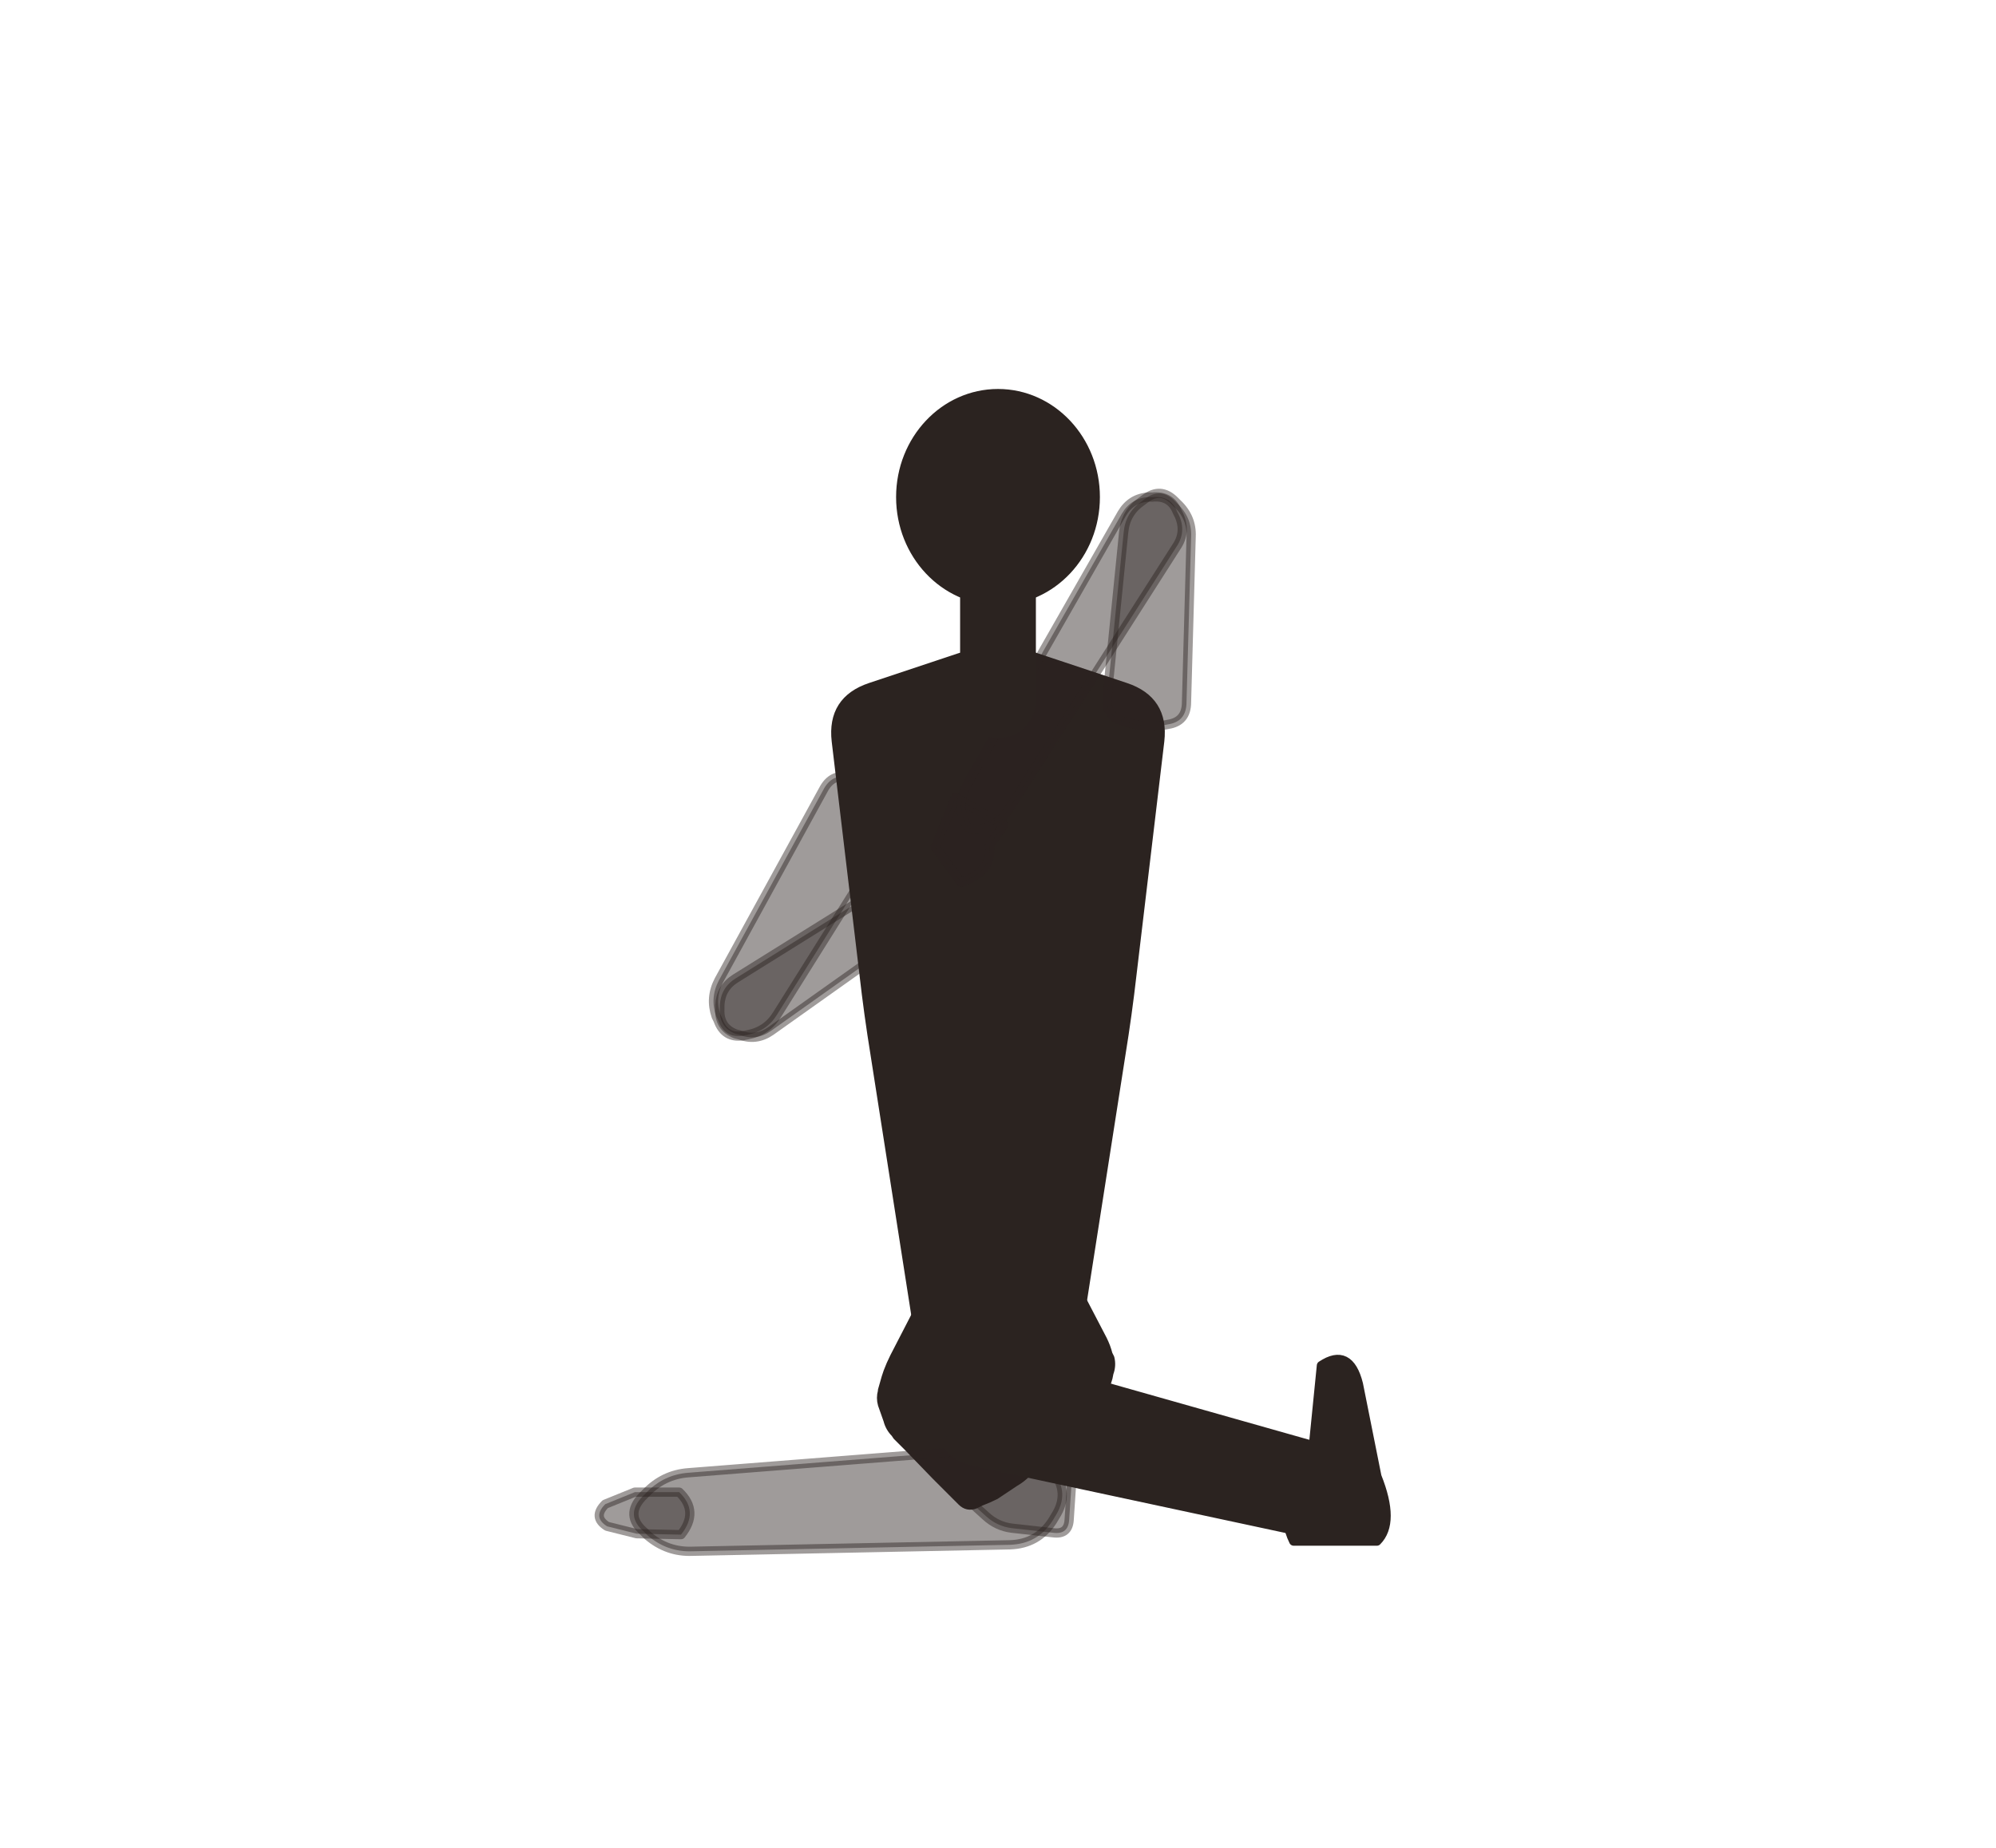
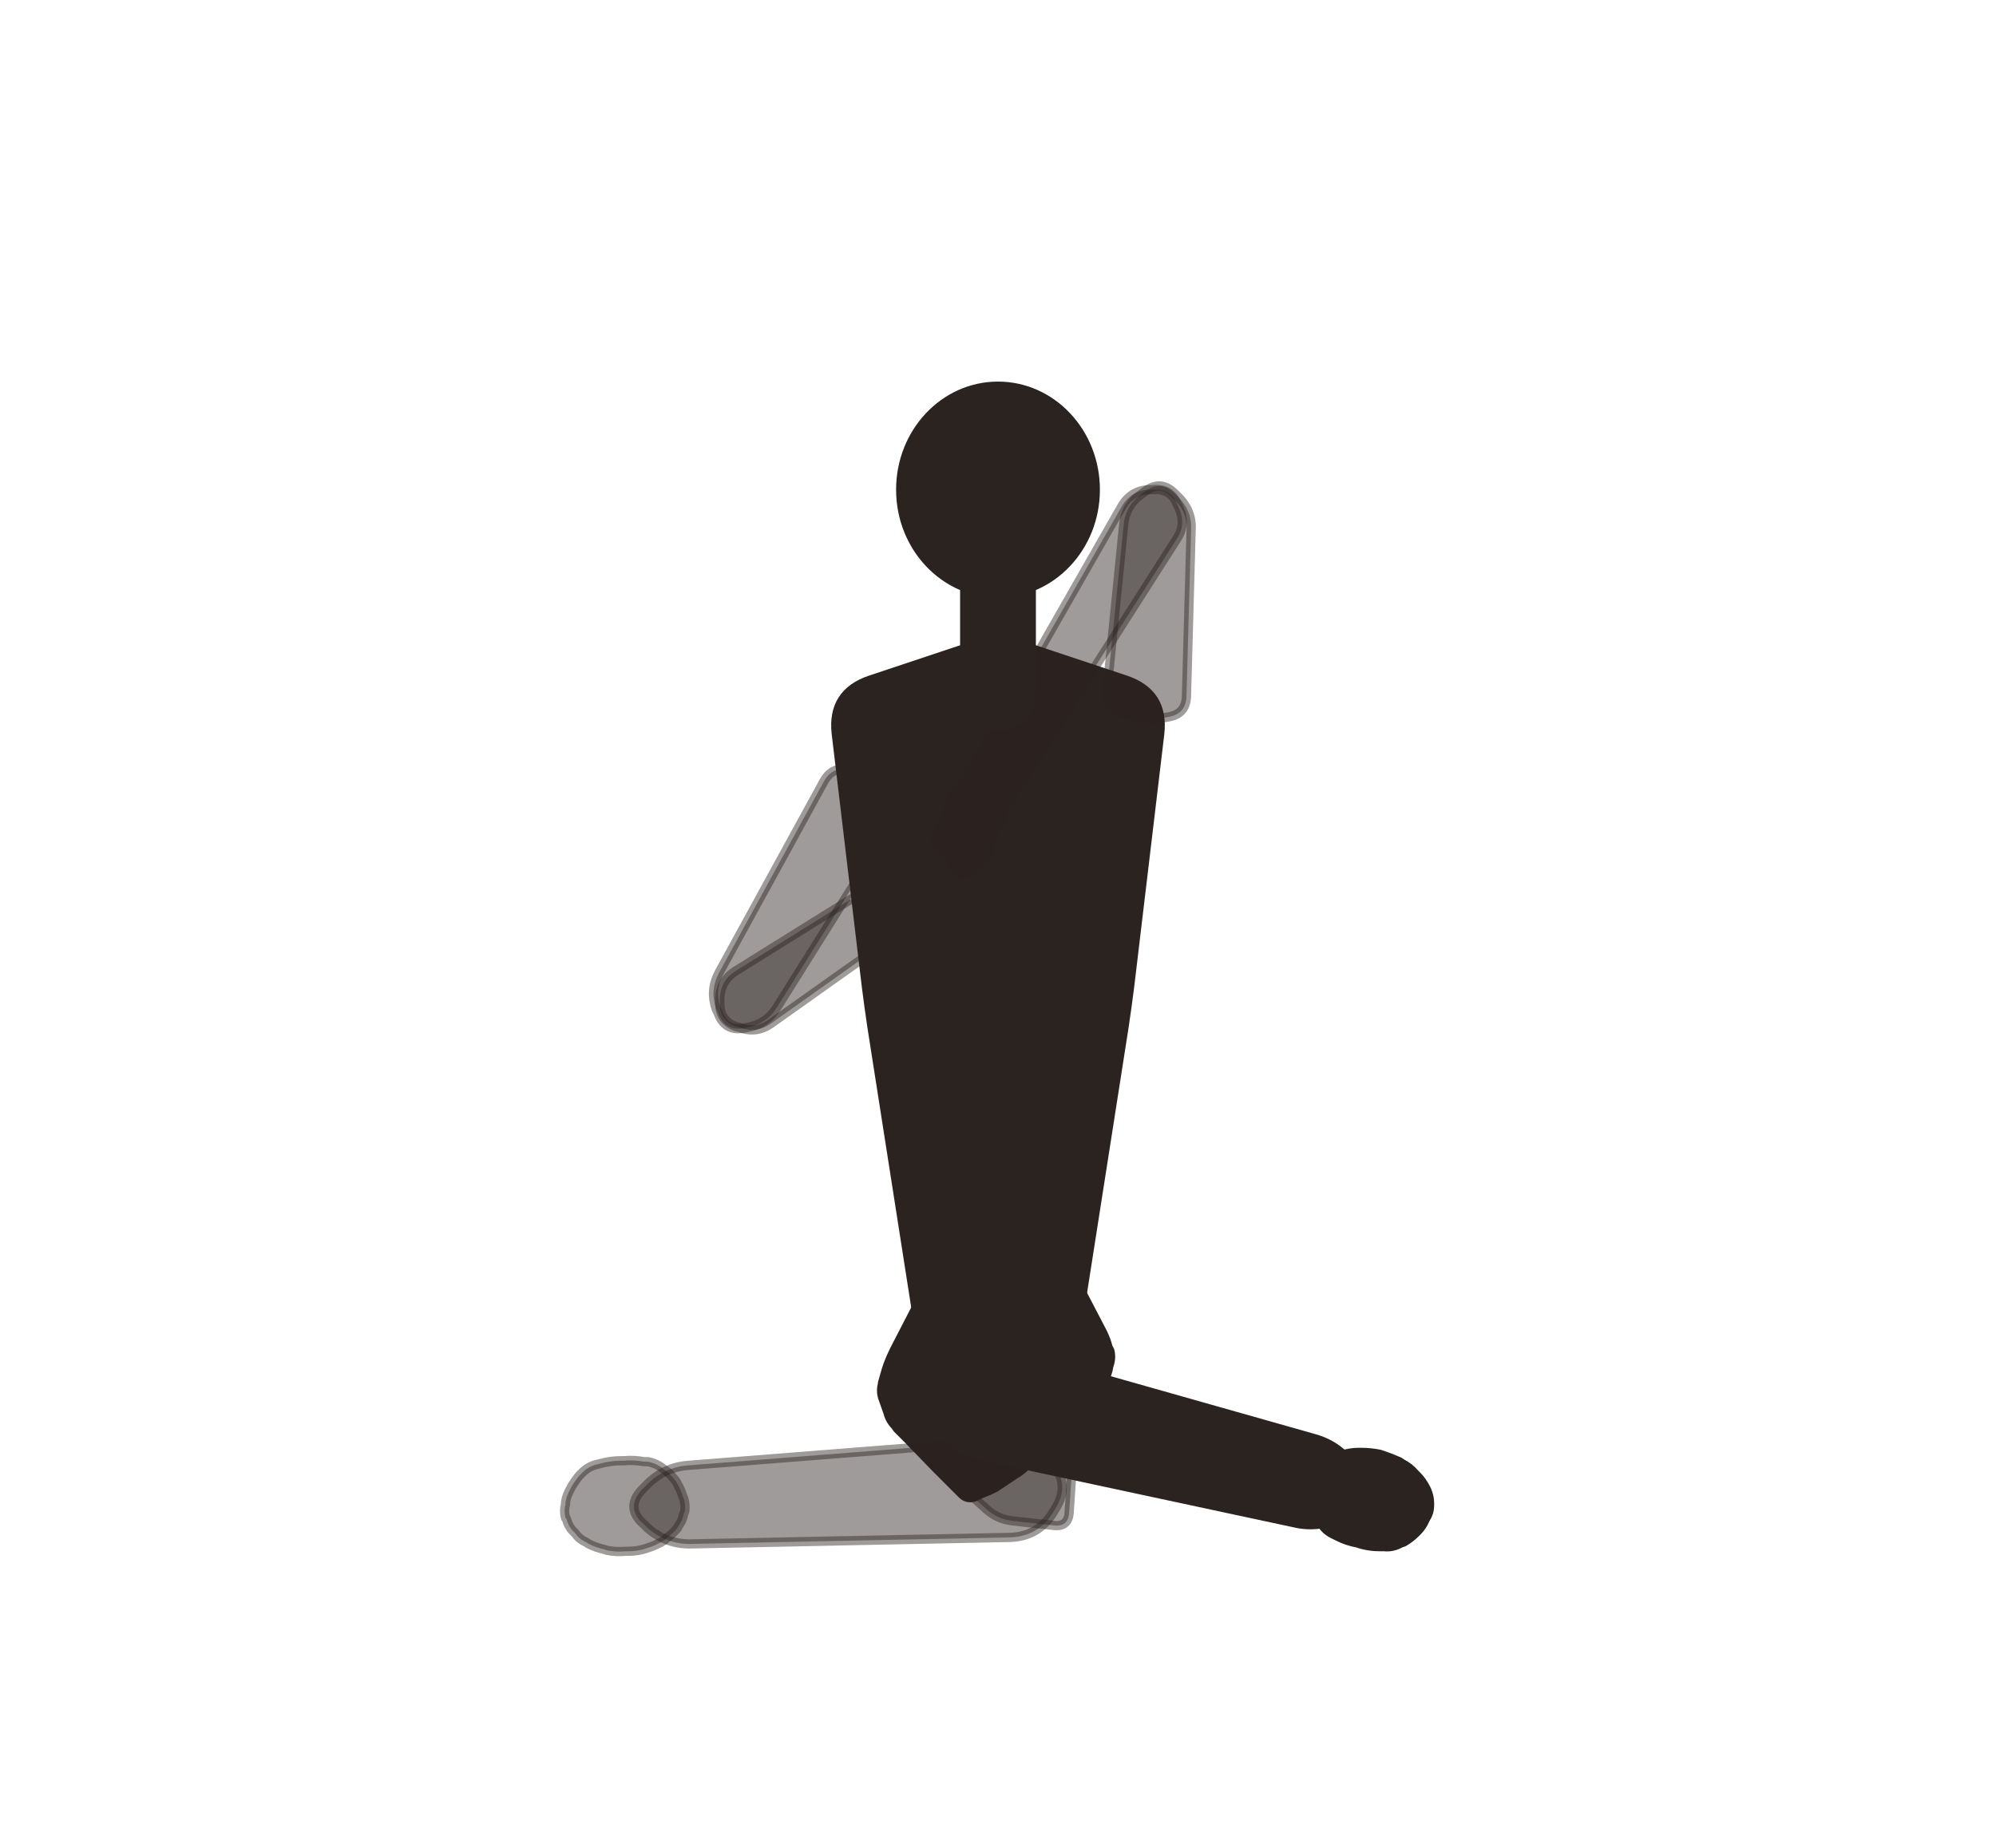
<svg xmlns="http://www.w3.org/2000/svg" viewBox="-8 0 216 200">
-   <path d="M 96.6 162.2 L 98.7 164.1 Q 99.9 165.2 101.5 165.4 L 106 165.9 Q 107.6 166.1 107.7 164.5 L 108 160 Q 108.1 158.4 107.2 157 L 105.7 154.6 Q 104.9 153.2 103.7 154.2 L 96.6 160.1 Q 95.4 161.2 96.6 162.2 Z" fill="#2b2320" stroke="#2b2320" stroke-width="1" stroke-linejoin="round" fill-opacity="0.45" stroke-opacity="0.45" />
-   <path d="M 93.6 145.8 L 93.7 145.9 Q 93.8 146.3 93.6 146.7 L 90.9 152.6 Q 90.2 154.1 91.7 154.7 L 97.8 157.1 Q 98.2 157.3 98.4 157.7 L 98.4 157.8 Q 98.6 158.2 98.5 157.8 L 93.7 145.8 Q 93.5 145.4 93.6 145.8 Z" fill="#2b2320" stroke="#2b2320" stroke-width="1" stroke-linejoin="round" />
-   <path d="M 81.2 85.3 L 69.8 106.1 Q 68.8 108 69.5 110 L 69.7 110.4 Q 70.4 112.4 72.4 112.1 L 72.9 112 Q 75 111.6 76.1 109.8 L 88.7 89.7 Q 89.8 88 88.3 86.7 L 88 86.3 Q 86.5 85 84.6 84.3 L 84.1 84.2 Q 82.2 83.6 81.2 85.3 Z" fill="#2b2320" stroke="#2b2320" stroke-width="1" stroke-linejoin="round" fill-opacity="0.45" stroke-opacity="0.45" />
-   <path d="M 75.4 111.6 L 96.1 96.9 Q 97.4 96 97.8 94.3 L 97.9 93.9 Q 98.3 92.3 96.6 92 L 96.2 91.9 Q 94.6 91.6 93.1 92.5 L 71.6 105.9 Q 70 106.9 69.9 108.8 L 69.9 109.2 Q 69.8 111.2 71.6 111.9 L 72 112 Q 73.8 112.7 75.4 111.6 Z" fill="#2b2320" stroke="#2b2320" stroke-width="1" stroke-linejoin="round" fill-opacity="0.45" stroke-opacity="0.45" />
-   <path d="M 94.3 91.3 L 99.5 88.7 L 103.5 91.3 Q 102.7 94.7 99.7 94.6 L 97.7 96.3 Z" fill="#2b2320" stroke="#2b2320" stroke-width="1" stroke-linejoin="round" fill-opacity="0.45" stroke-opacity="0.45" />
-   <path d="M 86.2 74.4 L 95.8 71.2 Q 100 69.8 104.2 71.2 L 113.8 74.4 Q 118 75.8 117.5 80.2 L 114.5 105.4 Q 114 109.8 113.3 114.1 L 108.7 143.5 Q 108 147.8 103.6 147.8 L 96.4 147.8 Q 92 147.8 91.3 143.5 L 86.7 114.1 Q 86 109.8 85.5 105.4 L 82.5 80.2 Q 82 75.8 86.2 74.4 Z" fill="#2b2320" stroke="#2b2320" stroke-width="1" stroke-linejoin="round" />
-   <path d="M 87.5 150.6 L 87.5 150.5 Q 87.7 149.8 87.9 149.1 L 88.1 148.5 Q 88.4 147.7 88.8 146.9 L 93.6 137.6 Q 94 136.8 94.7 136.3 L 99.3 133.3 Q 100 132.8 100.8 133.1 L 105.2 134.5 Q 106 134.8 106.4 135.6 L 111.3 145 Q 111.7 145.8 111.9 146.6 L 112.1 147 Q 112.3 147.8 112 148.6 L 111.9 149.1 Q 111.7 149.9 111.2 150.6 L 109.2 153.9 Q 108.7 154.7 108.1 155.2 L 103.1 159.4 Q 102.5 160 101.8 160.4 L 99.7 161.8 Q 98.9 162.2 98.1 162.5 L 97.5 162.8 Q 96.7 163.1 96.1 162.5 L 94.5 160.9 Q 93.9 160.3 93.3 159.7 L 90.3 156.6 Q 89.7 156 89.1 155.4 L 88.9 155.1 Q 88.3 154.5 88.1 153.7 L 87.5 152 Q 87.3 151.3 87.5 150.6 Z" fill="#2b2320" stroke="#2b2320" stroke-width="1" stroke-linejoin="round" />
-   <path d="M 100.8 156.7 L 66.5 159.4 Q 63.8 159.6 61.9 161.6 L 61.5 162 Q 59.6 164 61.7 165.8 L 62.1 166.2 Q 64.2 168 66.9 167.9 L 101.3 167.2 Q 104.3 167.1 105.9 164.6 L 106.2 164.1 Q 107.8 161.6 106 159.3 L 105.6 158.8 Q 103.7 156.5 100.8 156.7 Z" fill="#2b2320" stroke="#2b2320" stroke-width="1" stroke-linejoin="round" fill-opacity="0.45" stroke-opacity="0.45" />
-   <path d="M 65.5 161.5 Q 67.7 163.6 65.7 166.1 L 60.9 166 L 57.7 165.2 Q 56.1 164.2 57.5 162.8 L 60.7 161.5 Z" fill="#2b2320" stroke="#2b2320" stroke-width="1" stroke-linejoin="round" fill-opacity="0.45" stroke-opacity="0.45" />
-   <path d="M 97.5 158.2 L 132 165.6 Q 134.9 166.3 137.5 164.8 L 138.1 164.5 Q 140.7 163 139.1 160.4 L 138.7 159.9 Q 137.1 157.3 134.2 156.5 L 100.3 146.9 Q 97.4 146.1 95.1 148 L 94.2 148.8 Q 91.9 150.8 93 153.6 L 93.5 154.7 Q 94.6 157.5 97.5 158.2 Z" fill="#2b2320" stroke="#2b2320" stroke-width="1" stroke-linejoin="round" />
-   <path d="M 132 166.8 L 141 166.8 Q 143 164.8 141 159.8 L 139 149.8 Q 138 145.8 135 147.8 L 134 157.8 Q 130 162.8 132 166.8 Z" fill="#2b2320" stroke="#2b2320" stroke-width="1" stroke-linejoin="round" />
-   <path d="M 120.4 76 L 120.9 58.1 Q 121 56 119.4 54.5 L 119.1 54.2 Q 117.6 52.7 115.9 54 L 115.5 54.3 Q 113.8 55.5 113.6 57.6 L 111.8 75.5 Q 111.6 77.5 113.6 78.1 L 114 78.2 Q 115.9 78.8 117.9 78.5 L 118.4 78.4 Q 120.4 78.1 120.4 76 Z" fill="#2b2320" stroke="#2b2320" stroke-width="1" stroke-linejoin="round" fill-opacity="0.45" stroke-opacity="0.45" />
-   <path d="M 113.4 55.6 L 96.6 85 Q 95.8 86.5 96.1 88.1 L 96.2 88.5 Q 96.6 90.1 98.2 89.7 L 98.6 89.6 Q 100.2 89.1 101.1 87.7 L 119.3 59.2 Q 120.4 57.6 119.6 55.8 L 119.4 55.4 Q 118.7 53.6 116.7 53.8 L 116.3 53.8 Q 114.4 53.9 113.4 55.6 Z" fill="#2b2320" stroke="#2b2320" stroke-width="1" stroke-linejoin="round" fill-opacity="0.45" stroke-opacity="0.45" />
-   <path d="M 95.4 86.3 L 93.2 91.7 L 96 95.5 Q 99.4 94.4 99.1 91.5 L 100.6 89.3 Z" fill="#2b2320" stroke="#2b2320" stroke-width="1" stroke-linejoin="round" fill-opacity="0.45" stroke-opacity="0.45" />
-   <path d="M 103.6 75.8 L 103.6 61.9 A 3.6 3.6 0 0 0 96.4 61.9 L 96.4 75.8 A 3.6 3.6 0 0 0 103.6 75.8 Z" fill="#2b2320" stroke="#2b2320" stroke-width="1" stroke-linejoin="round" />
-   <ellipse cx="100" cy="53.8" rx="10.528" ry="11.2" fill="#2b2320" stroke="#2b2320" stroke-width="1" stroke-linejoin="round" />
+   <path d="M 96.6 161.4 L 98.7 163.3 Q 99.9 164.4 101.5 164.6 L 106 165.1 Q 107.6 165.3 107.7 163.7 L 108 159.2 Q 108.1 157.6 107.2 156.2 L 105.7 153.8 Q 104.9 152.4 103.7 153.4 L 96.6 159.3 Q 95.4 160.4 96.6 161.4 Z" fill="#2b2320" stroke="#2b2320" stroke-width="1" stroke-linejoin="round" fill-opacity="0.45" stroke-opacity="0.45" />
+   <path d="M 93.6 145 L 93.7 145.1 Q 93.8 145.5 93.6 145.9 L 90.9 151.8 Q 90.2 153.3 91.7 153.9 L 97.8 156.3 Q 98.2 156.5 98.4 156.9 L 98.4 157 Q 98.6 157.4 98.5 157 L 93.7 145 Q 93.5 144.6 93.6 145 Z" fill="#2b2320" stroke="#2b2320" stroke-width="1" stroke-linejoin="round" />
+   <path d="M 81.2 84.5 L 69.8 105.3 Q 68.8 107.2 69.5 109.2 L 69.7 109.6 Q 70.4 111.6 72.4 111.3 L 72.9 111.2 Q 75 110.8 76.1 109 L 88.7 88.9 Q 89.8 87.2 88.3 85.9 L 88 85.5 Q 86.5 84.2 84.6 83.5 L 84.1 83.4 Q 82.2 82.8 81.2 84.5 Z" fill="#2b2320" stroke="#2b2320" stroke-width="1" stroke-linejoin="round" fill-opacity="0.45" stroke-opacity="0.45" />
+   <path d="M 75.4 110.8 L 96.1 96.1 Q 97.4 95.2 97.8 93.5 L 97.9 93.1 Q 98.3 91.5 96.6 91.2 L 96.2 91.1 Q 94.6 90.8 93.1 91.7 L 71.6 105.1 Q 70 106.1 69.9 108 L 69.9 108.4 Q 69.8 110.4 71.6 111.1 L 72 111.2 Q 73.8 111.9 75.4 110.8 Z" fill="#2b2320" stroke="#2b2320" stroke-width="1" stroke-linejoin="round" fill-opacity="0.45" stroke-opacity="0.45" />
+   <path d="M 94.3 90.5 L 99.5 87.9 L 103.5 90.5 Q 102.7 93.9 99.7 93.8 L 97.7 95.5 Z" fill="#2b2320" stroke="#2b2320" stroke-width="1" stroke-linejoin="round" fill-opacity="0.45" stroke-opacity="0.45" />
+   <path d="M 86.2 73.6 L 95.8 70.4 Q 100 69 104.2 70.4 L 113.8 73.6 Q 118 75 117.5 79.4 L 114.5 104.6 Q 114 109 113.3 113.3 L 108.7 142.7 Q 108 147 103.6 147 L 96.4 147 Q 92 147 91.3 142.7 L 86.7 113.3 Q 86 109 85.5 104.6 L 82.5 79.4 Q 82 75 86.2 73.6 Z" fill="#2b2320" stroke="#2b2320" stroke-width="1" stroke-linejoin="round" />
+   <path d="M 87.5 149.8 L 87.5 149.7 Q 87.7 149 87.9 148.3 L 88.1 147.7 Q 88.4 146.9 88.8 146.1 L 93.6 136.8 Q 94 136 94.7 135.5 L 99.3 132.5 Q 100 132 100.8 132.3 L 105.2 133.7 Q 106 134 106.4 134.8 L 111.3 144.2 Q 111.7 145 111.9 145.8 L 112.1 146.2 Q 112.3 147 112 147.8 L 111.9 148.3 Q 111.7 149.1 111.2 149.8 L 109.2 153.1 Q 108.7 153.9 108.1 154.4 L 103.1 158.6 Q 102.5 159.2 101.8 159.6 L 99.7 161 Q 98.9 161.4 98.1 161.7 L 97.5 162 Q 96.7 162.3 96.1 161.7 L 94.5 160.1 Q 93.9 159.5 93.3 158.9 L 90.3 155.8 Q 89.7 155.2 89.1 154.6 L 88.9 154.3 Q 88.3 153.7 88.1 152.9 L 87.5 151.2 Q 87.3 150.5 87.5 149.8 Z" fill="#2b2320" stroke="#2b2320" stroke-width="1" stroke-linejoin="round" />
+   <path d="M 100.8 155.9 L 66.5 158.6 Q 63.8 158.8 61.9 160.8 L 61.5 161.2 Q 59.6 163.2 61.7 165 L 62.1 165.4 Q 64.2 167.2 66.9 167.1 L 101.3 166.4 Q 104.3 166.3 105.9 163.8 L 106.2 163.3 Q 107.8 160.8 106 158.5 L 105.6 158 Q 103.7 155.7 100.8 155.9 Z" fill="#2b2320" stroke="#2b2320" stroke-width="1" stroke-linejoin="round" fill-opacity="0.45" stroke-opacity="0.45" />
+   <path d="M 53.2 164.3 L 53.3 164.4 Q 53.5 165.2 54 165.7 L 54.2 165.9 Q 54.7 166.6 55.4 166.9 L 55.7 167.1 Q 56.5 167.5 57.4 167.7 L 57.7 167.8 Q 58.7 168 59.7 167.9 L 60 167.9 Q 61 167.9 61.9 167.6 L 62.2 167.5 Q 63.1 167.2 63.9 166.7 L 64.1 166.5 Q 64.8 166 65.3 165.4 L 65.4 165.2 Q 65.9 164.5 66 163.8 L 66.1 163.6 Q 66.2 162.9 66 162.2 L 65.9 162 Q 65.7 161.3 65.3 160.6 L 65.2 160.4 Q 64.7 159.7 64.1 159.2 L 63.8 159 Q 63.1 158.4 62.1 158.2 L 61.7 158.2 Q 60.6 158 59.5 158.1 L 59.2 158.1 Q 58.1 158.1 57 158.4 L 56.6 158.5 Q 55.7 158.7 55 159.4 L 54.7 159.7 Q 54.2 160.3 53.8 161 L 53.7 161.2 Q 53.3 161.9 53.2 162.6 L 53.2 162.8 Q 53 163.5 53.2 164.3 Z" fill="#2b2320" stroke="#2b2320" stroke-width="1" stroke-linejoin="round" fill-opacity="0.45" stroke-opacity="0.45" />
+   <path d="M 97.5 157.4 L 132 164.8 Q 134.9 165.5 137.5 164 L 138.1 163.7 Q 140.7 162.2 139.1 159.6 L 138.7 159.1 Q 137.1 156.5 134.2 155.7 L 100.3 146.1 Q 97.4 145.3 95.1 147.2 L 94.2 148 Q 91.9 150 93 152.8 L 93.5 153.9 Q 94.6 156.7 97.5 157.4 Z" fill="#2b2320" stroke="#2b2320" stroke-width="1" stroke-linejoin="round" />
+   <path d="M 146.7 162.9 L 146.7 162.7 Q 146.7 162 146.4 161.3 L 146.3 161.1 Q 145.9 160.3 145.3 159.7 L 145.1 159.5 Q 144.5 158.8 143.7 158.4 L 143.4 158.2 Q 142.5 157.8 141.6 157.5 L 141.3 157.4 Q 140.3 157.2 139.3 157.2 L 139 157.2 Q 138.1 157.2 137.2 157.5 L 136.9 157.6 Q 136.1 157.8 135.5 158.4 L 135.3 158.5 Q 134.7 159 134.3 159.6 L 134.2 159.8 Q 133.9 160.5 133.9 161.2 L 133.9 161.4 Q 133.9 162.2 134.1 162.9 L 134.1 163.1 Q 134.3 163.9 134.8 164.6 L 135 164.9 Q 135.5 165.7 136.4 166.1 L 136.8 166.3 Q 137.8 166.8 138.9 167 L 139.2 167.1 Q 140.2 167.4 141.3 167.4 L 141.8 167.4 Q 142.7 167.5 143.6 167 L 143.9 166.9 Q 144.6 166.5 145.2 165.9 L 145.4 165.7 Q 145.9 165.2 146.2 164.5 L 146.3 164.3 Q 146.7 163.7 146.7 162.9 Z" fill="#2b2320" stroke="#2b2320" stroke-width="1" stroke-linejoin="round" />
+   <path d="M 120.4 75.2 L 120.9 57.3 Q 121 55.2 119.4 53.7 L 119.1 53.4 Q 117.6 51.9 115.9 53.2 L 115.5 53.5 Q 113.8 54.7 113.6 56.8 L 111.8 74.7 Q 111.6 76.7 113.6 77.3 L 114 77.4 Q 115.9 78 117.9 77.7 L 118.4 77.6 Q 120.4 77.3 120.4 75.2 Z" fill="#2b2320" stroke="#2b2320" stroke-width="1" stroke-linejoin="round" fill-opacity="0.45" stroke-opacity="0.45" />
+   <path d="M 113.4 54.8 L 96.6 84.2 Q 95.8 85.7 96.1 87.3 L 96.2 87.7 Q 96.6 89.3 98.2 88.9 L 98.6 88.8 Q 100.2 88.3 101.1 86.9 L 119.3 58.4 Q 120.4 56.8 119.6 55 L 119.4 54.6 Q 118.7 52.8 116.7 53 L 116.3 53 Q 114.4 53.1 113.4 54.8 Z" fill="#2b2320" stroke="#2b2320" stroke-width="1" stroke-linejoin="round" fill-opacity="0.45" stroke-opacity="0.45" />
+   <path d="M 95.4 85.5 L 93.2 90.9 L 96 94.7 Q 99.4 93.6 99.1 90.7 L 100.6 88.5 Z" fill="#2b2320" stroke="#2b2320" stroke-width="1" stroke-linejoin="round" fill-opacity="0.45" stroke-opacity="0.45" />
+   <path d="M 103.6 75 L 103.6 61.1 A 3.6 3.6 0 0 0 96.4 61.1 L 96.4 75 A 3.6 3.6 0 0 0 103.6 75 Z" fill="#2b2320" stroke="#2b2320" stroke-width="1" stroke-linejoin="round" />
+   <ellipse cx="100" cy="53" rx="10.528" ry="11.2" fill="#2b2320" stroke="#2b2320" stroke-width="1" stroke-linejoin="round" />
</svg>
